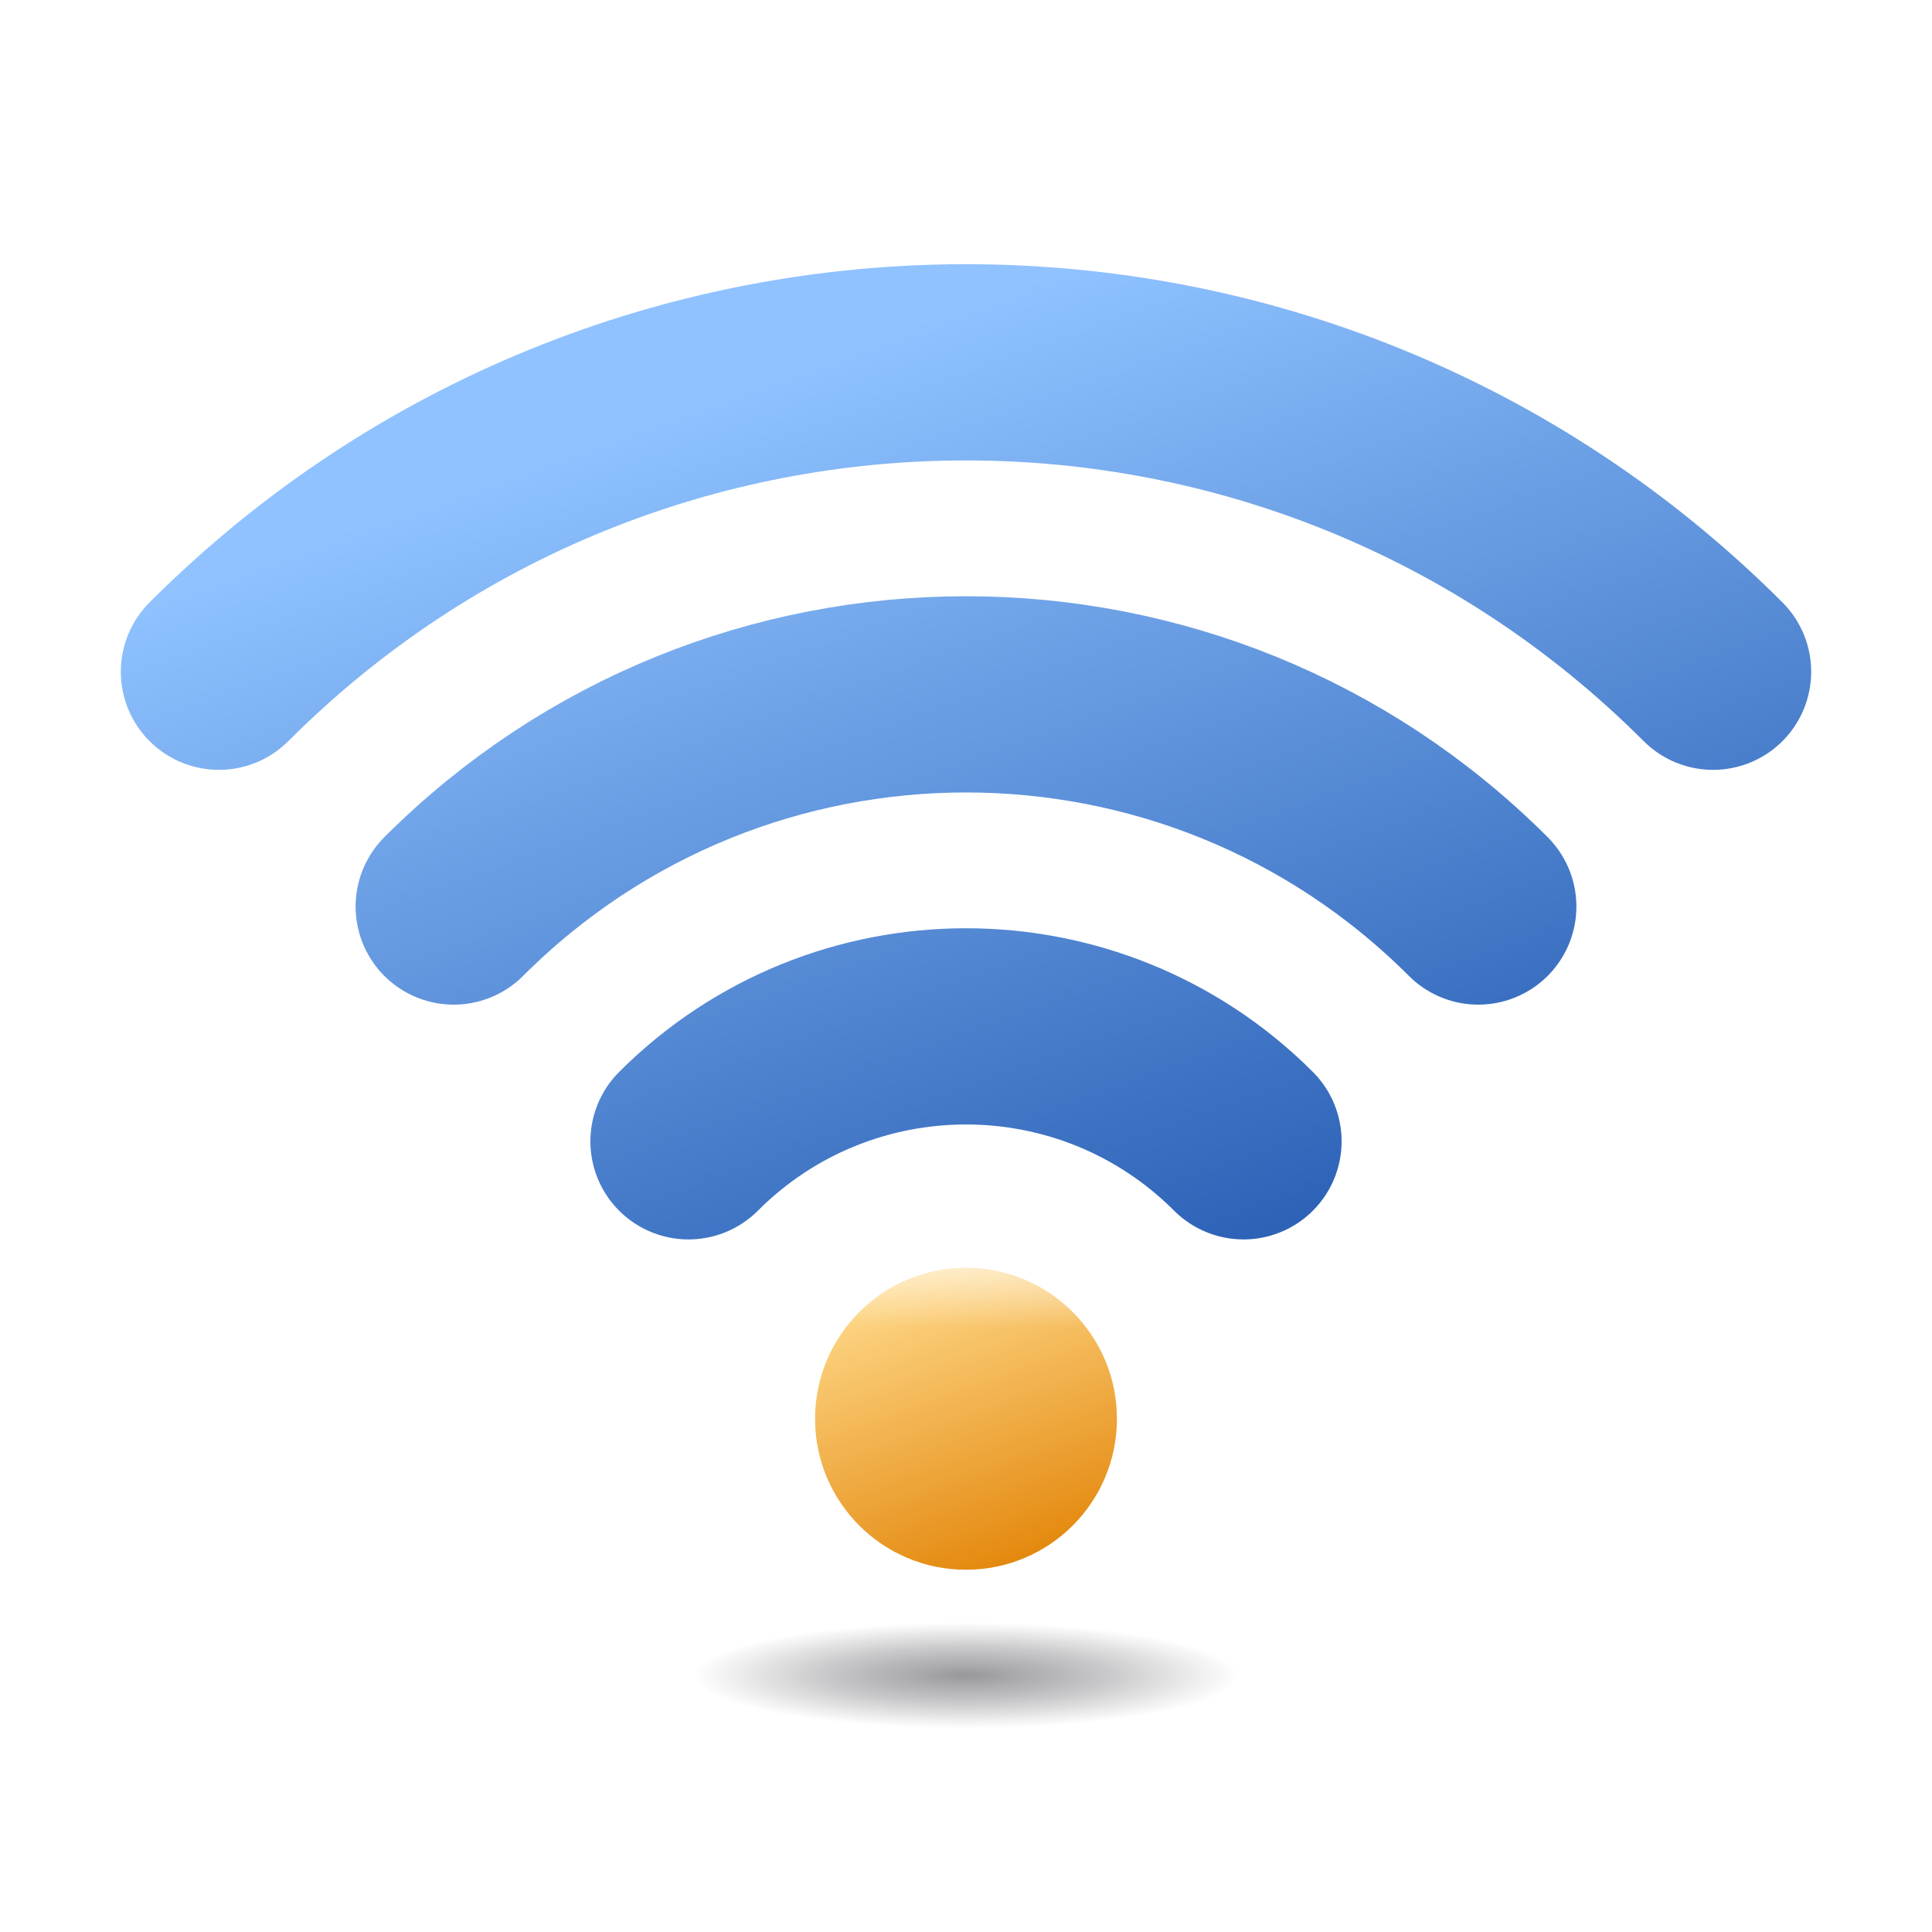
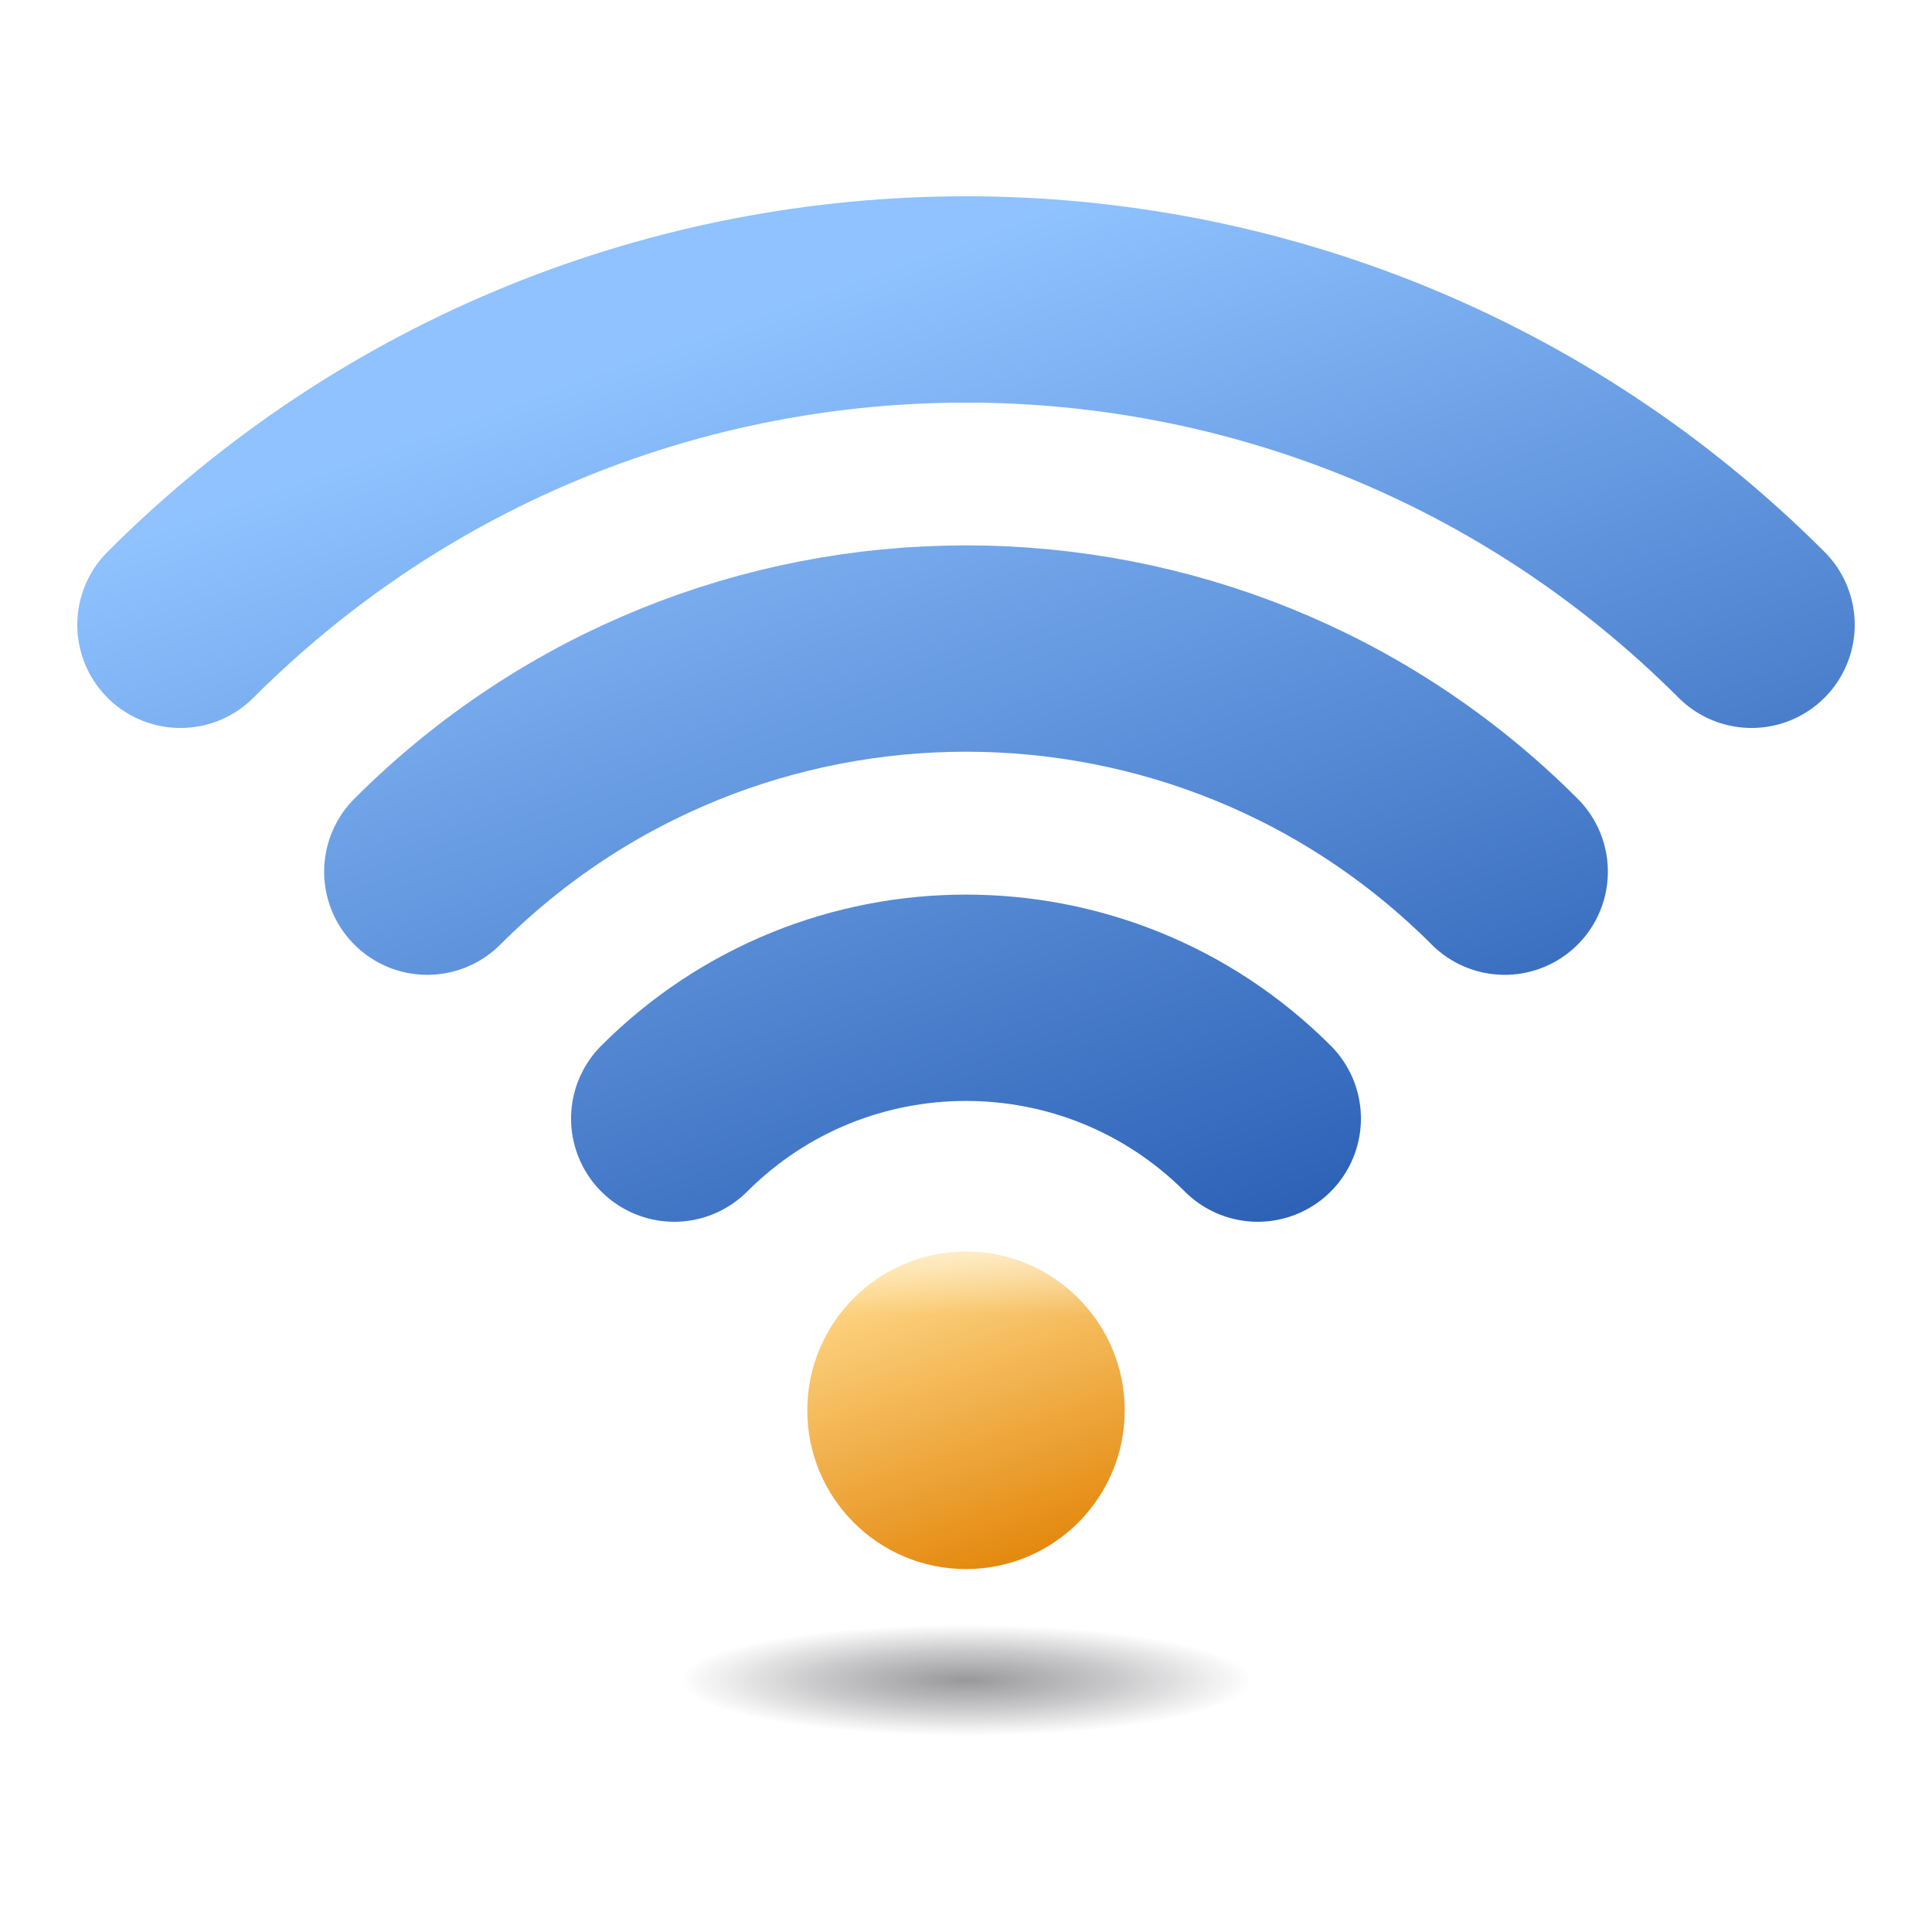
<svg xmlns="http://www.w3.org/2000/svg" width="256" height="256" viewBox="0 0 256 256">
  <defs>
-     <radialGradient id="preferences-system-network-shadow" gradientUnits="userSpaceOnUse" cx="0" cy="0" r="1" gradientTransform="translate(128 222) scale(36 7)">
+     <radialGradient id="preferences-system-network-shadow" gradientUnits="userSpaceOnUse" cx="0" cy="0" r="1" gradientTransform="translate(128 222.63) scale(37.85 7.36)">
      <stop offset="0" stop-color="#0B0A12" stop-opacity="0.42" />
      <stop offset="0.5" stop-color="#0B0A12" stop-opacity="0.23" />
      <stop offset="1" stop-color="#0B0A12" stop-opacity="0" />
    </radialGradient>
-     <linearGradient id="preferences-system-network-azure-full" gradientUnits="userSpaceOnUse" x1="101" y1="50" x2="155" y2="200">
+     <linearGradient id="preferences-system-network-azure-full" gradientUnits="userSpaceOnUse" x1="99.61" y1="41.77" x2="156.39" y2="199.5">
      <stop offset="0" stop-color="#8FC2FF" />
      <stop offset="1" stop-color="#164CA6" />
    </linearGradient>
-     <linearGradient id="preferences-system-network-sun-bright" gradientUnits="userSpaceOnUse" x1="120.8" y1="168" x2="135.2" y2="208">
+     <linearGradient id="preferences-system-network-sun-bright" gradientUnits="userSpaceOnUse" x1="120.43" y1="165.85" x2="135.57" y2="207.91">
      <stop offset="0" stop-color="#FFDA8C" />
      <stop offset="1" stop-color="#E3860A" />
    </linearGradient>
-     <linearGradient id="preferences-system-network-sheen" gradientUnits="userSpaceOnUse" x1="128" y1="168" x2="128" y2="176">
+     <linearGradient id="preferences-system-network-sheen" gradientUnits="userSpaceOnUse" x1="128" y1="165.85" x2="128" y2="174.26">
      <stop offset="0" stop-color="#FFFFFF" stop-opacity="0.55" />
      <stop offset="1" stop-color="#FFFFFF" stop-opacity="0" />
    </linearGradient>
  </defs>
-   <path d="M92 222A36 7 0 1 1 164 222A36 7 0 1 1 92 222Z" fill="url(#preferences-system-network-shadow)" />
-   <path d="M91.23 151.23A52 52 0 0 1 164.77 151.23M60.12 120.12A96 96 0 0 1 195.88 120.12M29.01 89.01A140 140 0 0 1 226.99 89.01" fill="none" stroke="url(#preferences-system-network-azure-full)" stroke-width="26" stroke-linecap="round" stroke-linejoin="round" />
-   <path d="M108 188A20 20 0 1 1 148 188A20 20 0 1 1 108 188Z" fill="url(#preferences-system-network-sun-bright)" />
-   <path d="M108 188A20 20 0 1 1 148 188A20 20 0 1 1 108 188Z" fill="url(#preferences-system-network-sheen)" />
+   <path d="M90.15 222.63A37.85 7.36 0 1 1 165.85 222.63A37.85 7.36 0 1 1 90.15 222.63Z" fill="url(#preferences-system-network-shadow)" />
+   <path d="M89.34 148.22A54.68 54.68 0 0 1 166.66 148.22M56.62 115.5A100.95 100.95 0 0 1 199.38 115.5M23.91 82.79A147.21 147.21 0 0 1 232.09 82.79" fill="none" stroke="url(#preferences-system-network-azure-full)" stroke-width="27.34" stroke-linecap="round" stroke-linejoin="round" />
+   <path d="M106.97 186.88A21.03 21.03 0 1 1 149.03 186.88A21.03 21.03 0 1 1 106.97 186.88Z" fill="url(#preferences-system-network-sun-bright)" />
+   <path d="M106.97 186.88A21.03 21.03 0 1 1 149.03 186.88A21.03 21.03 0 1 1 106.97 186.88Z" fill="url(#preferences-system-network-sheen)" />
</svg>
